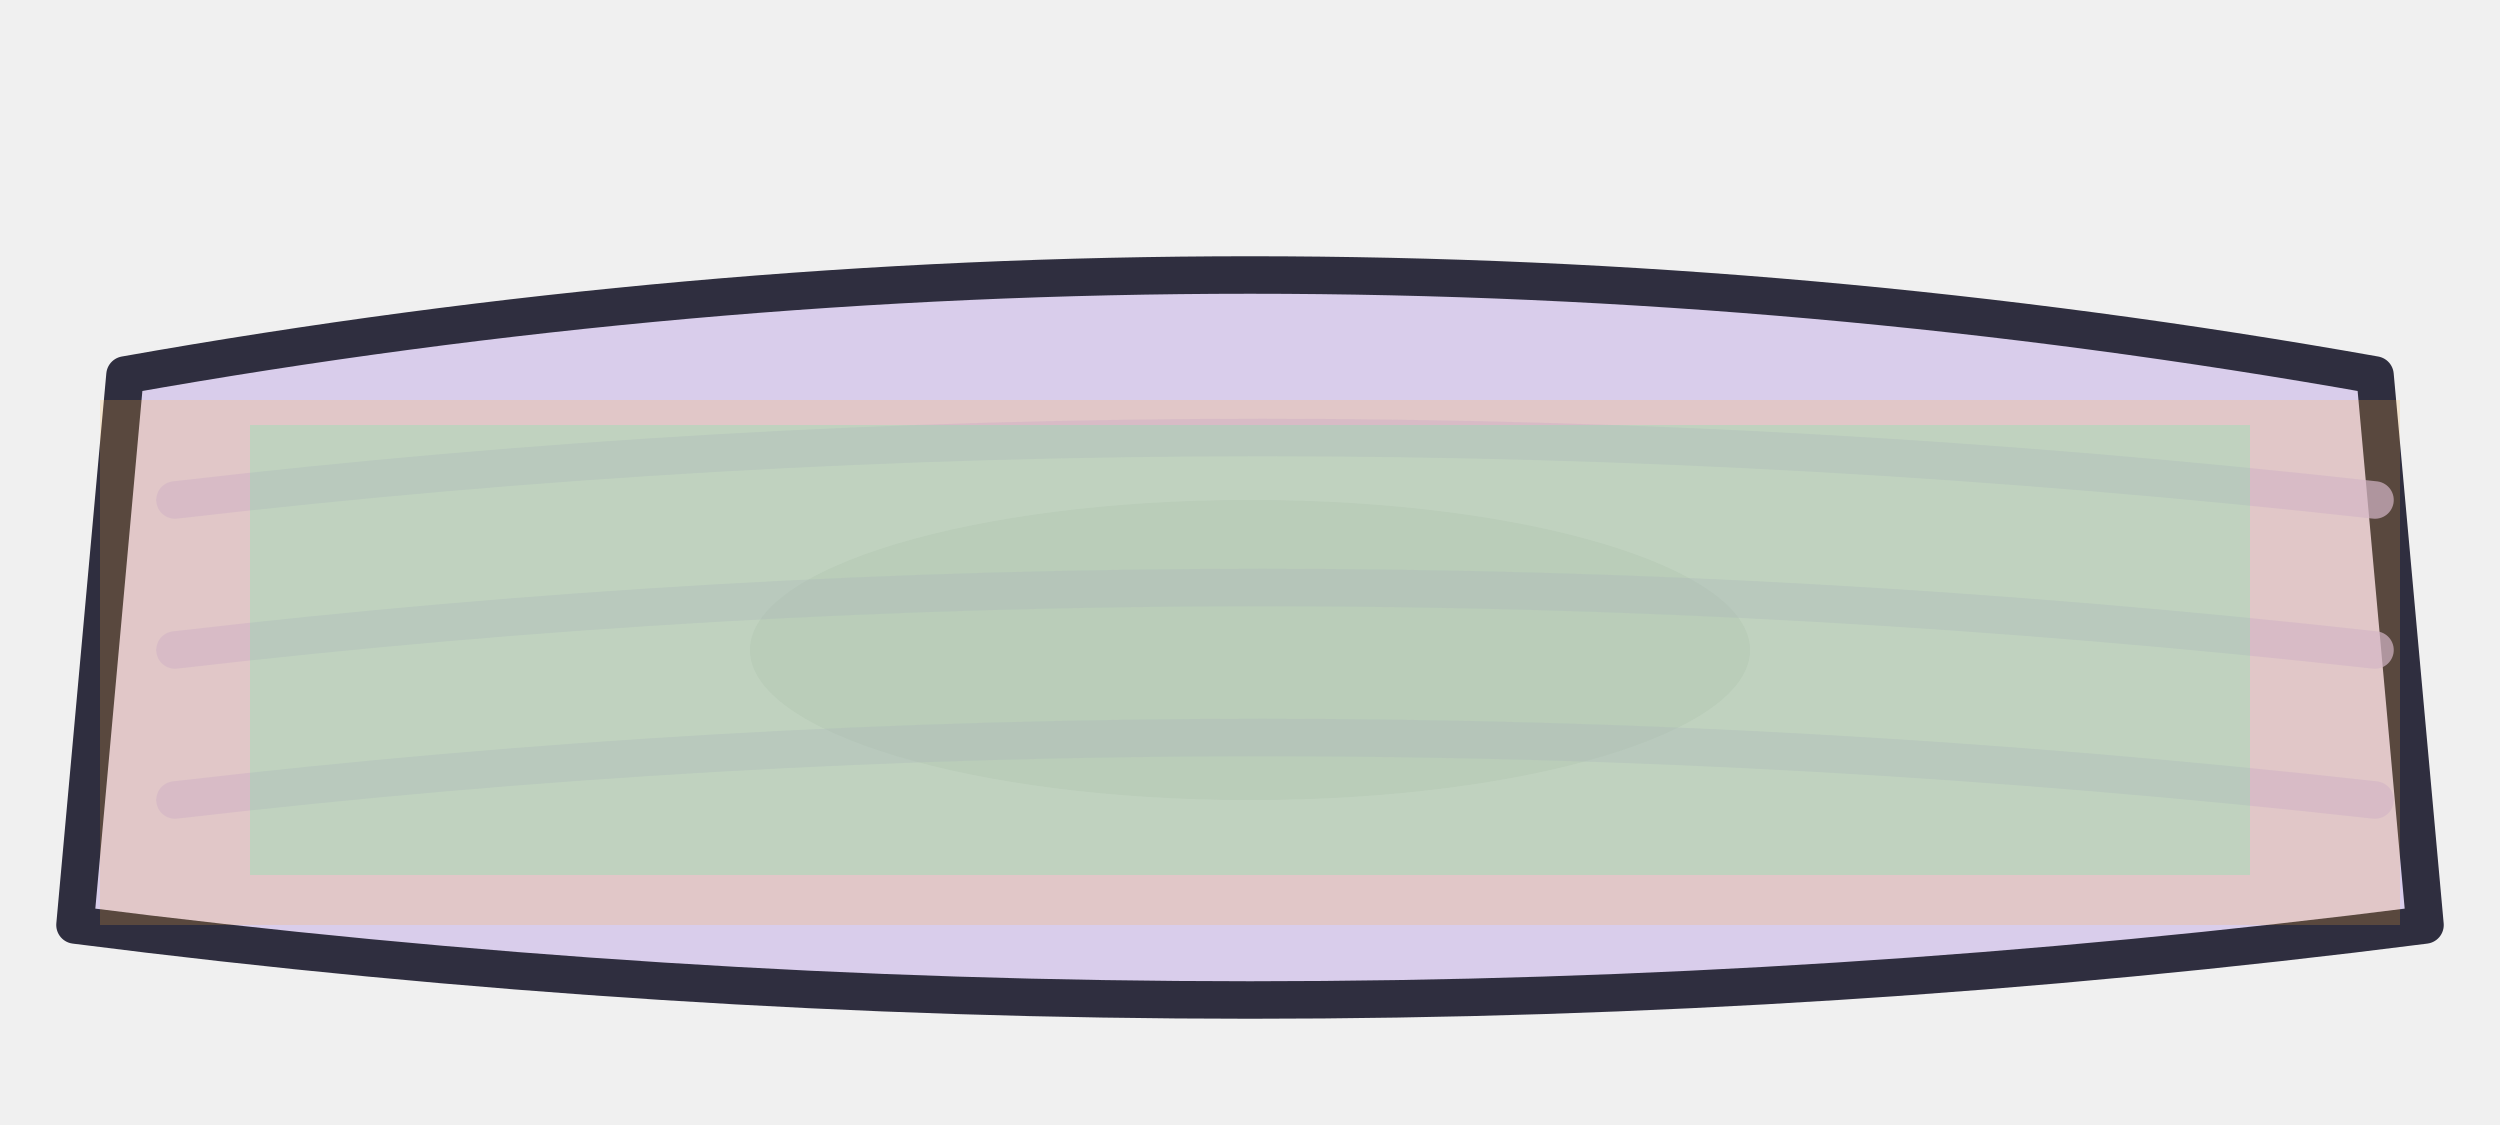
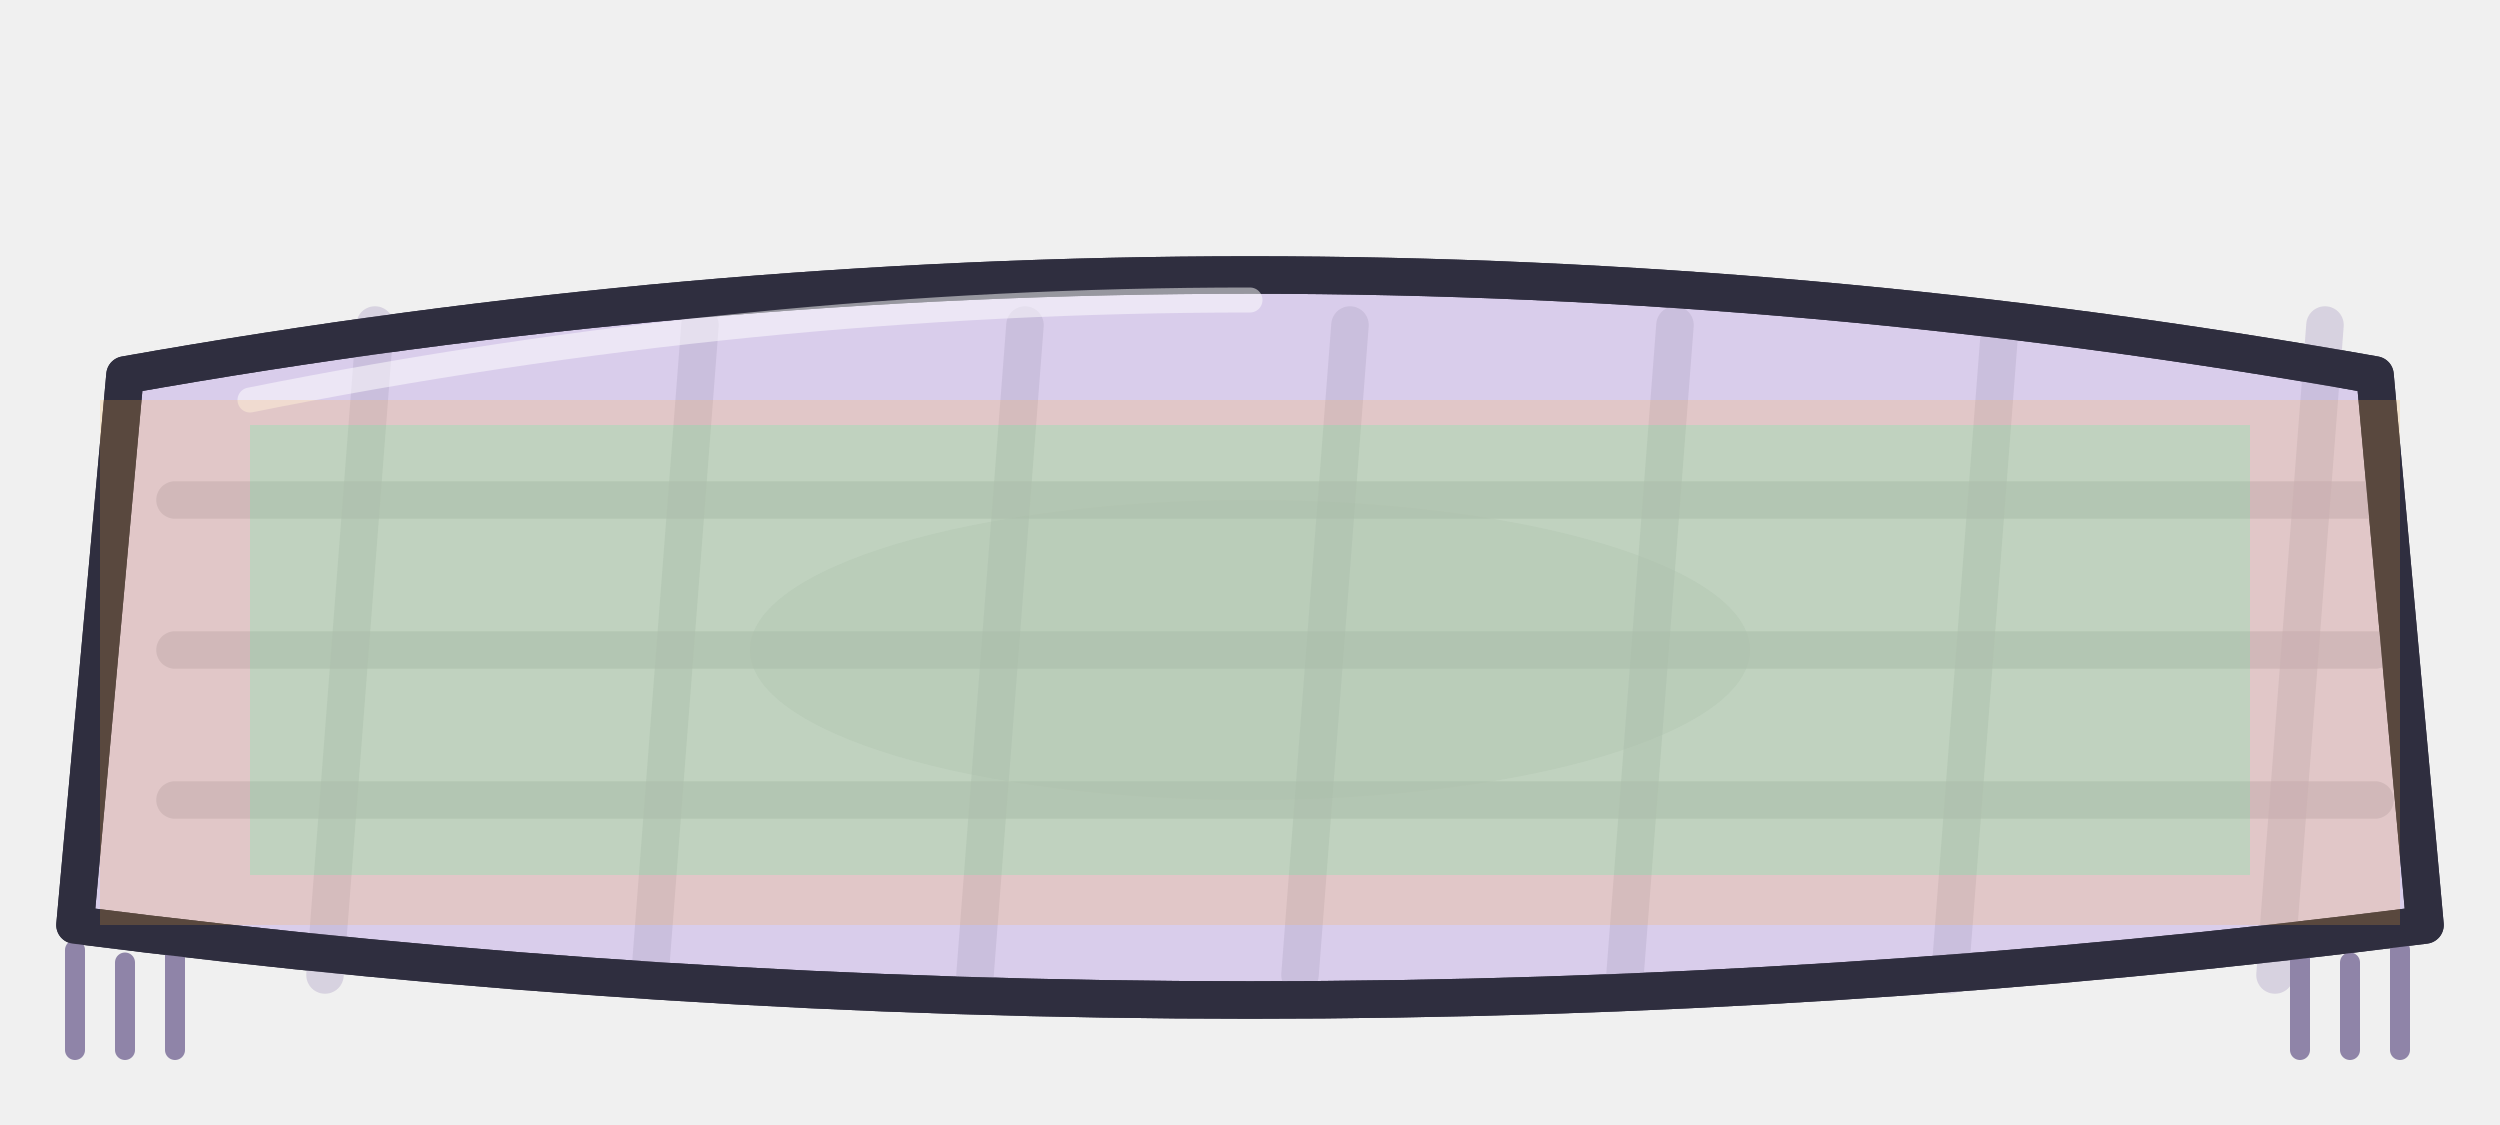
<svg xmlns="http://www.w3.org/2000/svg" viewBox="0 0 200 90" width="200" height="90">
  <g id="deka">
    <path d="M 10 30 Q 100 14 190 30 L 194 74 Q 100 86 6 74 Z" fill="#D9CDEB" stroke="#2F2E3F" stroke-width="3" stroke-linejoin="round" stroke-linecap="round" />
-     <path d="M 14 40 Q 100 30 190 40" fill="none" stroke="#C9B8E8" stroke-width="3" stroke-linejoin="round" stroke-linecap="round" opacity="0.7" />
-     <path d="M 14 52 Q 100 42 190 52" fill="none" stroke="#C9B8E8" stroke-width="3" stroke-linejoin="round" stroke-linecap="round" opacity="0.7" />
-     <path d="M 14 64 Q 100 54 190 64" fill="none" stroke="#C9B8E8" stroke-width="3" stroke-linejoin="round" stroke-linecap="round" opacity="0.7" />
+     <path d="M 14 40 L 190 40" stroke="#B9AECB" stroke-width="3" stroke-linejoin="round" stroke-linecap="round" opacity="0.6" />
+     <path d="M 14 52 L 190 52" stroke="#B9AECB" stroke-width="3" stroke-linejoin="round" stroke-linecap="round" opacity="0.6" />
+     <path d="M 14 64 L 190 64" stroke="#B9AECB" stroke-width="3" stroke-linejoin="round" stroke-linecap="round" opacity="0.6" />
+     <path d="M 30 26 L 26 78" fill="none" stroke="#B9AECB" stroke-width="3" stroke-linejoin="round" stroke-linecap="round" opacity="0.45" />
+     <path d="M 56 26 L 52 78" fill="none" stroke="#B9AECB" stroke-width="3" stroke-linejoin="round" stroke-linecap="round" opacity="0.45" />
+     <path d="M 82 26 L 78 78" fill="none" stroke="#B9AECB" stroke-width="3" stroke-linejoin="round" stroke-linecap="round" opacity="0.45" />
+     <path d="M 108 26 L 104 78" fill="none" stroke="#B9AECB" stroke-width="3" stroke-linejoin="round" stroke-linecap="round" opacity="0.45" />
+     <path d="M 134 26 L 130 78" fill="none" stroke="#B9AECB" stroke-width="3" stroke-linejoin="round" stroke-linecap="round" opacity="0.45" />
+     <path d="M 160 26 L 156 78" fill="none" stroke="#B9AECB" stroke-width="3" stroke-linejoin="round" stroke-linecap="round" opacity="0.45" />
+     <path d="M 186 26 L 182 78" fill="none" stroke="#B9AECB" stroke-width="3" stroke-linejoin="round" stroke-linecap="round" opacity="0.45" />
+     <path d="M 6 76 L 6 84" stroke="#8F84A8" stroke-width="1.6" stroke-linejoin="round" stroke-linecap="round" />
+     <path d="M 10 77 L 10 84" stroke="#8F84A8" stroke-width="1.6" stroke-linejoin="round" stroke-linecap="round" />
+     <path d="M 14 76 L 14 84" stroke="#8F84A8" stroke-width="1.6" stroke-linejoin="round" stroke-linecap="round" />
+     <path d="M 184 76 L 184 84" stroke="#8F84A8" stroke-width="1.6" stroke-linejoin="round" stroke-linecap="round" />
+     <path d="M 188 77 L 188 84" stroke="#8F84A8" stroke-width="1.6" stroke-linejoin="round" stroke-linecap="round" />
+     <path d="M 192 76 L 192 84" stroke="#8F84A8" stroke-width="1.6" stroke-linejoin="round" stroke-linecap="round" />
+     <path d="M 10 30 Q 100 14 190 30 L 194 74 Q 100 86 6 74 Z" fill="none" stroke="#2F2E3F" stroke-width="3" stroke-linejoin="round" stroke-linecap="round" />
+     <path d="M 20 32 Q 60 24 100 24" fill="none" stroke="#FFFFFF" stroke-width="2" stroke-linejoin="round" stroke-linecap="round" opacity="0.5" />
  </g>
  <g id="stav: důlek" data-state="hidden">
    <ellipse cx="100" cy="52" rx="40" ry="12" fill="#B9AECB" stroke="none" opacity="0.3" />
  </g>
  <rect id="@pata" x="8" y="32" width="184" height="42" fill="#FFB13D" opacity="0.2" />
  <rect id="@plošina" x="20" y="34" width="160" height="36" fill="#3DFF9A" opacity="0.2" />
</svg>
